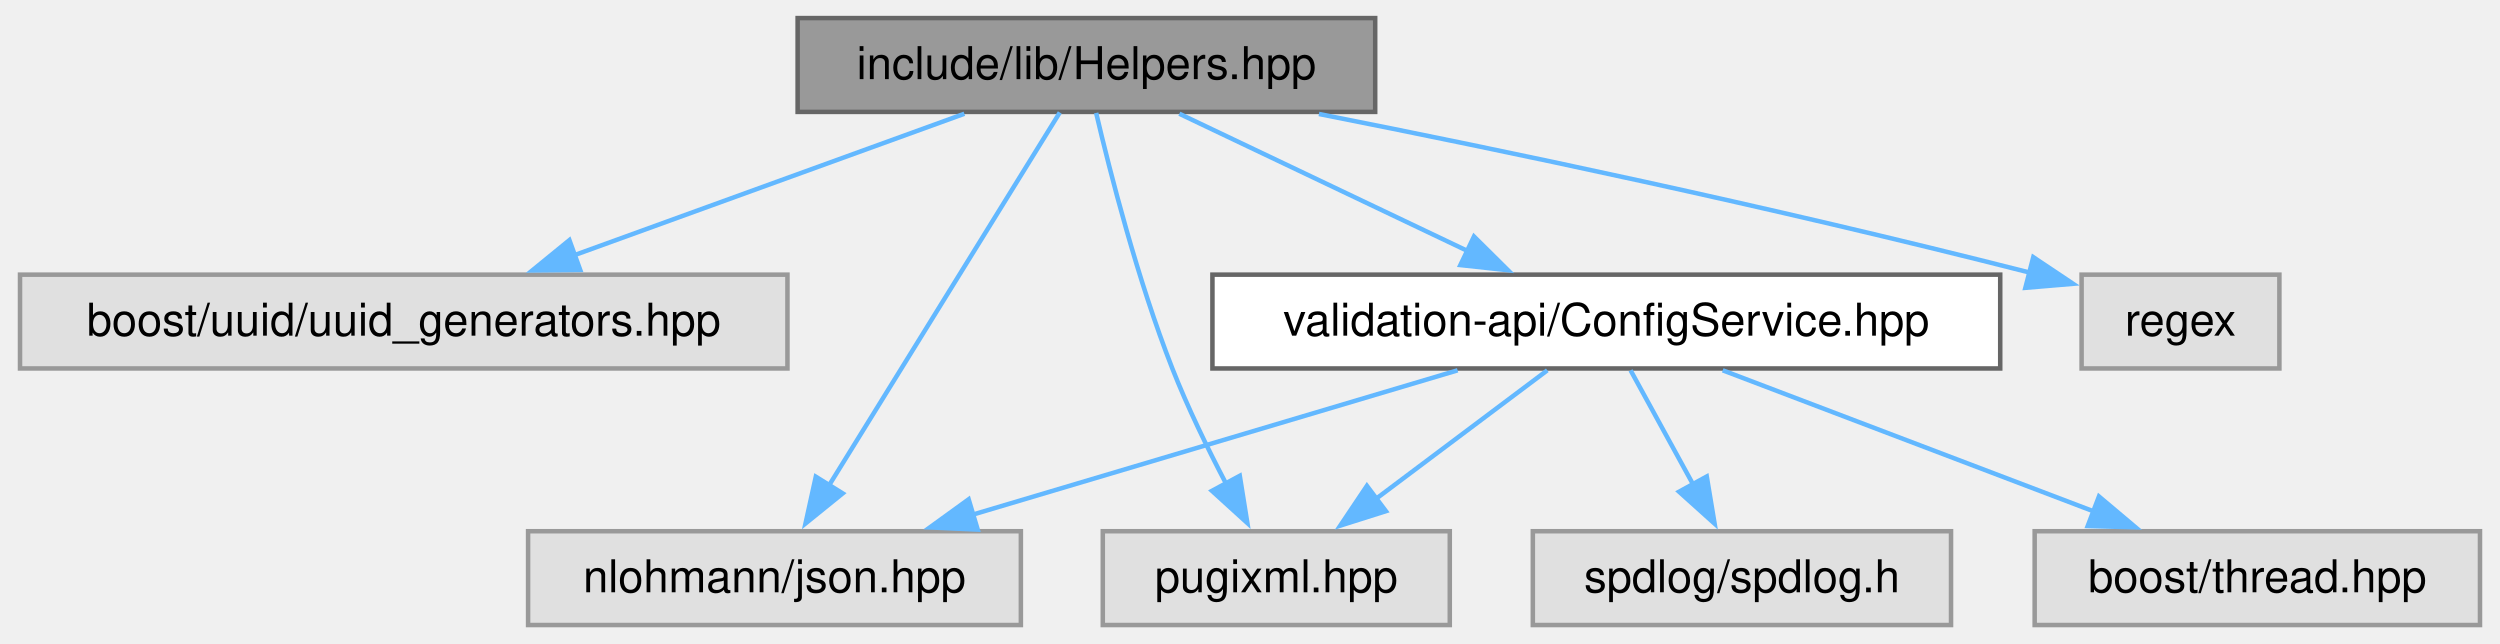
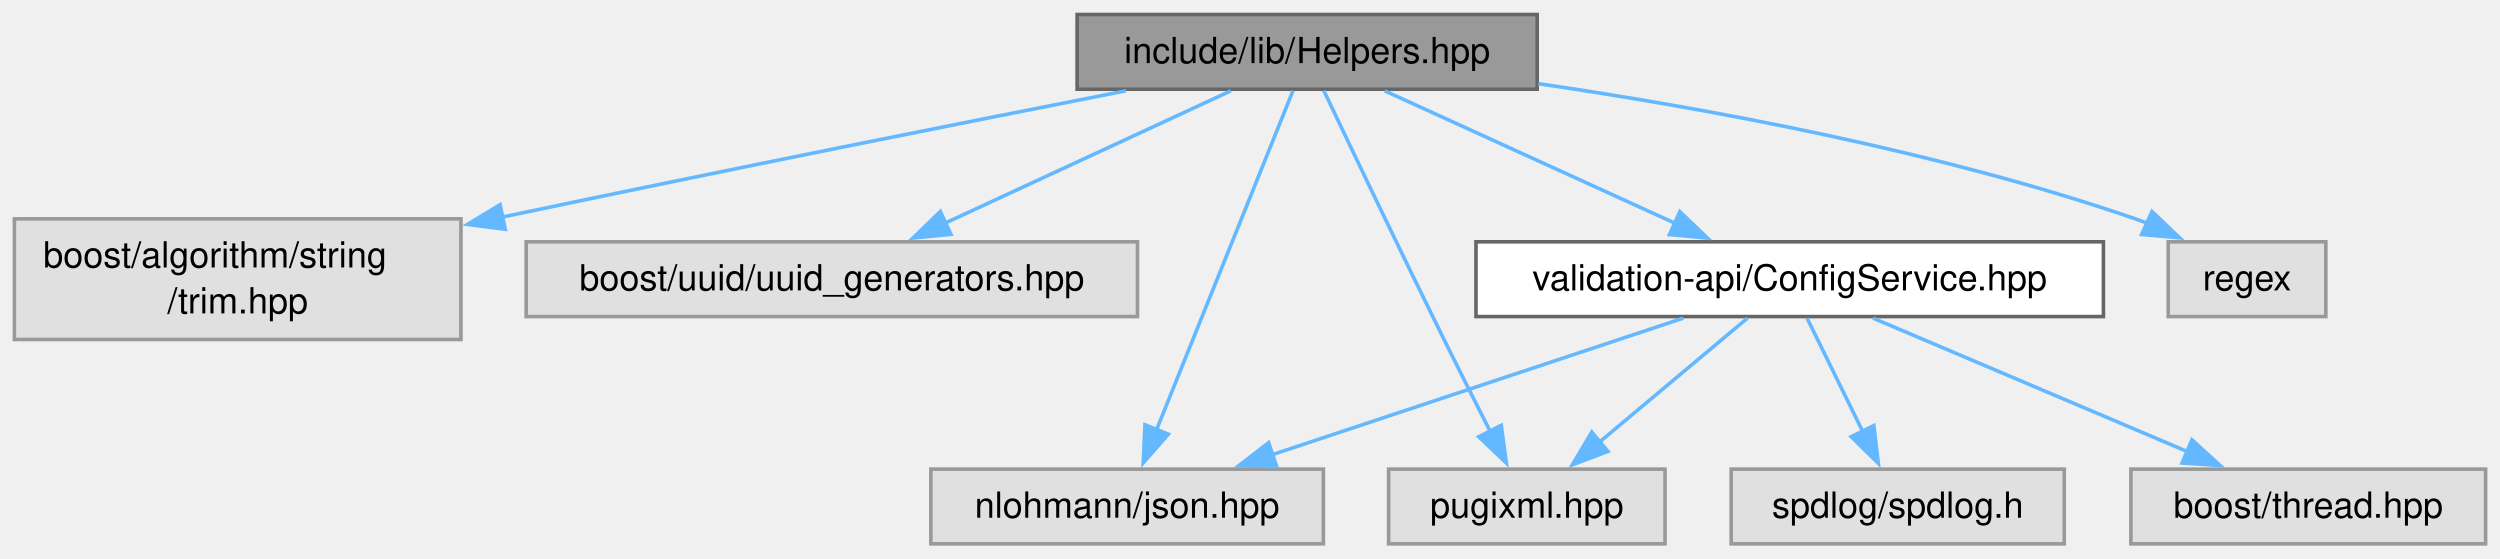
- <svg xmlns="http://www.w3.org/2000/svg" xmlns:xlink="http://www.w3.org/1999/xlink" width="552pt" height="142pt" viewBox="0.00 0.00 552.12 142.25">
-   <g id="graph0" class="graph" transform="scale(1 1) rotate(0) translate(4 138.25)">
+ <svg xmlns="http://www.w3.org/2000/svg" xmlns:xlink="http://www.w3.org/1999/xlink" width="694pt" height="155pt" viewBox="0.00 0.00 694.25 155.00">
+   <g id="graph0" class="graph" transform="scale(1 1) rotate(0) translate(4 151)">
    <g id="Node000001" class="node">
      <g id="a_Node000001">
        <a xlink:title=" ">
-           <polygon fill="#999999" stroke="#666666" points="299.75,-134.25 172,-134.25 172,-113.5 299.75,-113.5 299.75,-134.25" />
-           <text text-anchor="middle" x="235.88" y="-120.75" font-family="Helvetica,sans-Serif" font-size="10.00">include/lib/Helpers.hpp</text>
+           <polygon fill="#999999" stroke="#666666" points="422.88,-147 295.12,-147 295.12,-126.25 422.88,-126.25 422.88,-147" />
+           <text text-anchor="middle" x="359" y="-133.5" font-family="Helvetica,sans-Serif" font-size="10.00">include/lib/Helpers.hpp</text>
        </a>
      </g>
    </g>
    <g id="Node000002" class="node">
      <g id="a_Node000002">
        <a xlink:title=" ">
-           <polygon fill="#e0e0e0" stroke="#999999" points="169.75,-77.5 0,-77.5 0,-56.75 169.75,-56.75 169.75,-77.5" />
-           <text text-anchor="middle" x="84.88" y="-64" font-family="Helvetica,sans-Serif" font-size="10.00">boost/uuid/uuid_generators.hpp</text>
+           <polygon fill="#e0e0e0" stroke="#999999" points="124,-90.25 0,-90.25 0,-56.75 124,-56.75 124,-90.25" />
+           <text text-anchor="start" x="8" y="-76.75" font-family="Helvetica,sans-Serif" font-size="10.00">boost/algorithm/string</text>
+           <text text-anchor="middle" x="62" y="-64" font-family="Helvetica,sans-Serif" font-size="10.00">/trim.hpp</text>
        </a>
      </g>
    </g>
    <g id="edge1_Node000001_Node000002" class="edge">
      <g id="a_edge1_Node000001_Node000002">
        <a xlink:title=" ">
-           <path fill="none" stroke="#63b8ff" d="M208.88,-113.09C184.8,-104.36 149.3,-91.48 122.45,-81.75" />
-           <polygon fill="#63b8ff" stroke="#63b8ff" points="123.91,-78.55 113.31,-78.44 121.52,-85.14 123.91,-78.55" />
+           <path fill="none" stroke="#63b8ff" d="M308.67,-125.82C265.25,-117.3 200.57,-104.44 135.24,-90.7" />
+           <polygon fill="#63b8ff" stroke="#63b8ff" points="136.31,-87.35 125.8,-88.71 134.87,-94.2 136.31,-87.35" />
        </a>
      </g>
    </g>
    <g id="Node000003" class="node">
      <g id="a_Node000003">
        <a xlink:title=" ">
-           <polygon fill="#e0e0e0" stroke="#999999" points="221.38,-20.75 112.38,-20.75 112.38,0 221.38,0 221.38,-20.75" />
-           <text text-anchor="middle" x="166.88" y="-7.25" font-family="Helvetica,sans-Serif" font-size="10.00">nlohmann/json.hpp</text>
+           <polygon fill="#e0e0e0" stroke="#999999" points="311.88,-83.88 142.12,-83.88 142.12,-63.12 311.88,-63.12 311.88,-83.88" />
+           <text text-anchor="middle" x="227" y="-70.38" font-family="Helvetica,sans-Serif" font-size="10.00">boost/uuid/uuid_generators.hpp</text>
        </a>
      </g>
    </g>
    <g id="edge2_Node000001_Node000003" class="edge">
      <g id="a_edge2_Node000001_Node000003">
        <a xlink:title=" ">
-           <path fill="none" stroke="#63b8ff" d="M229.99,-113.37C218.69,-95.11 193.76,-54.81 178.83,-30.7" />
-           <polygon fill="#63b8ff" stroke="#63b8ff" points="181.97,-29.12 173.74,-22.46 176.02,-32.81 181.97,-29.12" />
+           <path fill="none" stroke="#63b8ff" d="M337.79,-125.8C316.33,-115.87 282.92,-100.39 258.39,-89.04" />
+           <polygon fill="#63b8ff" stroke="#63b8ff" points="260.07,-85.96 249.53,-84.93 257.13,-92.31 260.07,-85.96" />
        </a>
      </g>
    </g>
    <g id="Node000004" class="node">
      <g id="a_Node000004">
        <a xlink:title=" ">
-           <polygon fill="#e0e0e0" stroke="#999999" points="316.25,-20.75 239.5,-20.75 239.5,0 316.25,0 316.25,-20.75" />
-           <text text-anchor="middle" x="277.88" y="-7.25" font-family="Helvetica,sans-Serif" font-size="10.00">pugixml.hpp</text>
+           <polygon fill="#e0e0e0" stroke="#999999" points="363.5,-20.75 254.5,-20.75 254.5,0 363.5,0 363.5,-20.75" />
+           <text text-anchor="middle" x="309" y="-7.25" font-family="Helvetica,sans-Serif" font-size="10.00">nlohmann/json.hpp</text>
        </a>
      </g>
    </g>
    <g id="edge3_Node000001_Node000004" class="edge">
      <g id="a_edge3_Node000001_Node000004">
        <a xlink:title=" ">
-           <path fill="none" stroke="#63b8ff" d="M238.03,-113.27C241.09,-100.23 247.19,-76.32 254.88,-56.75 258.26,-48.15 262.72,-38.99 266.81,-31.18" />
-           <polygon fill="#63b8ff" stroke="#63b8ff" points="269.8,-33.01 271.48,-22.55 263.64,-29.68 269.8,-33.01" />
+           <path fill="none" stroke="#63b8ff" d="M355.08,-125.88C346.93,-105.64 328.06,-58.73 317.16,-31.65" />
+           <polygon fill="#63b8ff" stroke="#63b8ff" points="320.45,-30.45 313.47,-22.48 313.96,-33.07 320.45,-30.45" />
        </a>
      </g>
    </g>
    <g id="Node000005" class="node">
      <g id="a_Node000005">
        <a xlink:title=" ">
-           <polygon fill="#e0e0e0" stroke="#999999" points="499.75,-77.5 456,-77.5 456,-56.75 499.75,-56.75 499.75,-77.5" />
-           <text text-anchor="middle" x="477.88" y="-64" font-family="Helvetica,sans-Serif" font-size="10.00">regex</text>
+           <polygon fill="#e0e0e0" stroke="#999999" points="458.38,-20.75 381.62,-20.75 381.62,0 458.38,0 458.38,-20.75" />
+           <text text-anchor="middle" x="420" y="-7.25" font-family="Helvetica,sans-Serif" font-size="10.00">pugixml.hpp</text>
        </a>
      </g>
    </g>
    <g id="edge4_Node000001_Node000005" class="edge">
      <g id="a_edge4_Node000001_Node000005">
        <a xlink:title=" ">
-           <path fill="none" stroke="#63b8ff" d="M287.31,-113.04C327.7,-105.04 385.55,-92.98 444.56,-77.95" />
-           <polygon fill="#63b8ff" stroke="#63b8ff" points="445.31,-81.37 454.12,-75.48 443.56,-74.59 445.31,-81.37" />
+           <path fill="none" stroke="#63b8ff" d="M363.62,-125.88C370.71,-110.95 384.74,-81.55 397,-56.75 401.15,-48.35 405.81,-39.13 409.84,-31.2" />
+           <polygon fill="#63b8ff" stroke="#63b8ff" points="412.89,-32.93 414.32,-22.43 406.65,-29.75 412.89,-32.93" />
        </a>
      </g>
    </g>
    <g id="Node000006" class="node">
      <g id="a_Node000006">
-         <a xlink:href="ConfigService_8hpp.html" target="_top" xlink:title=" ">
-           <polygon fill="white" stroke="#666666" points="438,-77.5 263.75,-77.5 263.75,-56.75 438,-56.75 438,-77.5" />
-           <text text-anchor="middle" x="350.88" y="-64" font-family="Helvetica,sans-Serif" font-size="10.00">validation-api/ConfigService.hpp</text>
+         <a xlink:title=" ">
+           <polygon fill="#e0e0e0" stroke="#999999" points="641.88,-83.88 598.12,-83.88 598.12,-63.12 641.88,-63.12 641.88,-83.88" />
+           <text text-anchor="middle" x="620" y="-70.38" font-family="Helvetica,sans-Serif" font-size="10.00">regex</text>
        </a>
      </g>
    </g>
    <g id="edge5_Node000001_Node000006" class="edge">
      <g id="a_edge5_Node000001_Node000006">
        <a xlink:title=" ">
-           <path fill="none" stroke="#63b8ff" d="M256.43,-113.09C274.18,-104.64 300.06,-92.32 320.24,-82.71" />
-           <polygon fill="#63b8ff" stroke="#63b8ff" points="321.6,-85.94 329.13,-78.48 318.59,-79.62 321.6,-85.94" />
-         </a>
-       </g>
-     </g>
-     <g id="edge8_Node000006_Node000003" class="edge">
-       <g id="a_edge8_Node000006_Node000003">
-         <a xlink:title=" ">
-           <path fill="none" stroke="#63b8ff" d="M317.98,-56.34C287.98,-47.41 243.45,-34.16 210.49,-24.35" />
-           <polygon fill="#63b8ff" stroke="#63b8ff" points="211.83,-21.1 201.25,-21.6 209.83,-27.81 211.83,-21.1" />
-         </a>
-       </g>
-     </g>
-     <g id="edge9_Node000006_Node000004" class="edge">
-       <g id="a_edge9_Node000006_Node000004">
-         <a xlink:title=" ">
-           <path fill="none" stroke="#63b8ff" d="M337.82,-56.34C327.24,-48.4 312.08,-37.03 299.66,-27.71" />
-           <polygon fill="#63b8ff" stroke="#63b8ff" points="302.12,-25.19 292.02,-21.99 297.92,-30.79 302.12,-25.19" />
+           <path fill="none" stroke="#63b8ff" d="M423.2,-127.79C470.04,-120.92 534.56,-109.04 589,-90.25 590.14,-89.86 591.29,-89.43 592.45,-88.97" />
+           <polygon fill="#63b8ff" stroke="#63b8ff" points="593.61,-92.29 601.28,-84.98 590.73,-85.91 593.61,-92.29" />
        </a>
      </g>
    </g>
    <g id="Node000007" class="node">
      <g id="a_Node000007">
-         <a xlink:title=" ">
-           <polygon fill="#e0e0e0" stroke="#999999" points="427.12,-20.75 334.62,-20.75 334.62,0 427.12,0 427.12,-20.75" />
-           <text text-anchor="middle" x="380.88" y="-7.25" font-family="Helvetica,sans-Serif" font-size="10.00">spdlog/spdlog.h</text>
+         <a xlink:href="ConfigService_8hpp.html" target="_top" xlink:title=" ">
+           <polygon fill="white" stroke="#666666" points="580.12,-83.88 405.88,-83.88 405.88,-63.12 580.12,-63.12 580.12,-83.88" />
+           <text text-anchor="middle" x="493" y="-70.38" font-family="Helvetica,sans-Serif" font-size="10.00">validation-api/ConfigService.hpp</text>
        </a>
      </g>
    </g>
-     <g id="edge6_Node000006_Node000007" class="edge">
-       <g id="a_edge6_Node000006_Node000007">
+     <g id="edge6_Node000001_Node000007" class="edge">
+       <g id="a_edge6_Node000001_Node000007">
        <a xlink:title=" ">
-           <path fill="none" stroke="#63b8ff" d="M356.24,-56.34C360.08,-49.33 365.38,-39.66 370.08,-31.08" />
-           <polygon fill="#63b8ff" stroke="#63b8ff" points="373.09,-32.86 374.83,-22.41 366.96,-29.49 373.09,-32.86" />
+           <path fill="none" stroke="#63b8ff" d="M380.53,-125.8C402.31,-115.87 436.24,-100.39 461.13,-89.04" />
+           <polygon fill="#63b8ff" stroke="#63b8ff" points="462.5,-92.26 470.15,-84.92 459.6,-85.89 462.5,-92.26" />
+         </a>
+       </g>
+     </g>
+     <g id="edge9_Node000007_Node000004" class="edge">
+       <g id="a_edge9_Node000007_Node000004">
+         <a xlink:title=" ">
+           <path fill="none" stroke="#63b8ff" d="M463.44,-62.68C432.45,-52.39 383.58,-36.15 349.13,-24.71" />
+           <polygon fill="#63b8ff" stroke="#63b8ff" points="350.52,-21.48 339.93,-21.65 348.31,-28.12 350.52,-21.48" />
+         </a>
+       </g>
+     </g>
+     <g id="edge10_Node000007_Node000005" class="edge">
+       <g id="a_edge10_Node000007_Node000005">
+         <a xlink:title=" ">
+           <path fill="none" stroke="#63b8ff" d="M481.27,-62.68C470.14,-53.36 453.18,-39.16 439.93,-28.06" />
+           <polygon fill="#63b8ff" stroke="#63b8ff" points="442.53,-25.68 432.62,-21.94 438.04,-31.05 442.53,-25.68" />
        </a>
      </g>
    </g>
    <g id="Node000008" class="node">
      <g id="a_Node000008">
        <a xlink:title=" ">
-           <polygon fill="#e0e0e0" stroke="#999999" points="544.12,-20.75 445.62,-20.75 445.62,0 544.12,0 544.12,-20.75" />
-           <text text-anchor="middle" x="494.88" y="-7.25" font-family="Helvetica,sans-Serif" font-size="10.00">boost/thread.hpp</text>
+           <polygon fill="#e0e0e0" stroke="#999999" points="569.25,-20.75 476.75,-20.75 476.75,0 569.25,0 569.25,-20.75" />
+           <text text-anchor="middle" x="523" y="-7.25" font-family="Helvetica,sans-Serif" font-size="10.00">spdlog/spdlog.h</text>
        </a>
      </g>
    </g>
-     <g id="edge7_Node000006_Node000008" class="edge">
-       <g id="a_edge7_Node000006_Node000008">
+     <g id="edge7_Node000007_Node000008" class="edge">
+       <g id="a_edge7_Node000007_Node000008">
        <a xlink:title=" ">
-           <path fill="none" stroke="#63b8ff" d="M376.62,-56.34C399.45,-47.66 433.05,-34.88 458.6,-25.17" />
-           <polygon fill="#63b8ff" stroke="#63b8ff" points="459.84,-28.44 467.94,-21.62 457.35,-21.9 459.84,-28.44" />
+           <path fill="none" stroke="#63b8ff" d="M497.82,-62.68C502,-54.16 508.18,-41.58 513.37,-31.01" />
+           <polygon fill="#63b8ff" stroke="#63b8ff" points="516.36,-32.85 517.62,-22.33 510.08,-29.76 516.36,-32.85" />
+         </a>
+       </g>
+     </g>
+     <g id="Node000009" class="node">
+       <g id="a_Node000009">
+         <a xlink:title=" ">
+           <polygon fill="#e0e0e0" stroke="#999999" points="686.25,-20.75 587.75,-20.75 587.75,0 686.25,0 686.25,-20.75" />
+           <text text-anchor="middle" x="637" y="-7.25" font-family="Helvetica,sans-Serif" font-size="10.00">boost/thread.hpp</text>
+         </a>
+       </g>
+     </g>
+     <g id="edge8_Node000007_Node000009" class="edge">
+       <g id="a_edge8_Node000007_Node000009">
+         <a xlink:title=" ">
+           <path fill="none" stroke="#63b8ff" d="M516.14,-62.68C539.75,-52.65 576.65,-36.99 603.47,-25.61" />
+           <polygon fill="#63b8ff" stroke="#63b8ff" points="604.69,-28.89 612.53,-21.76 601.96,-22.45 604.69,-28.89" />
        </a>
      </g>
    </g>
  </g>
</svg>
